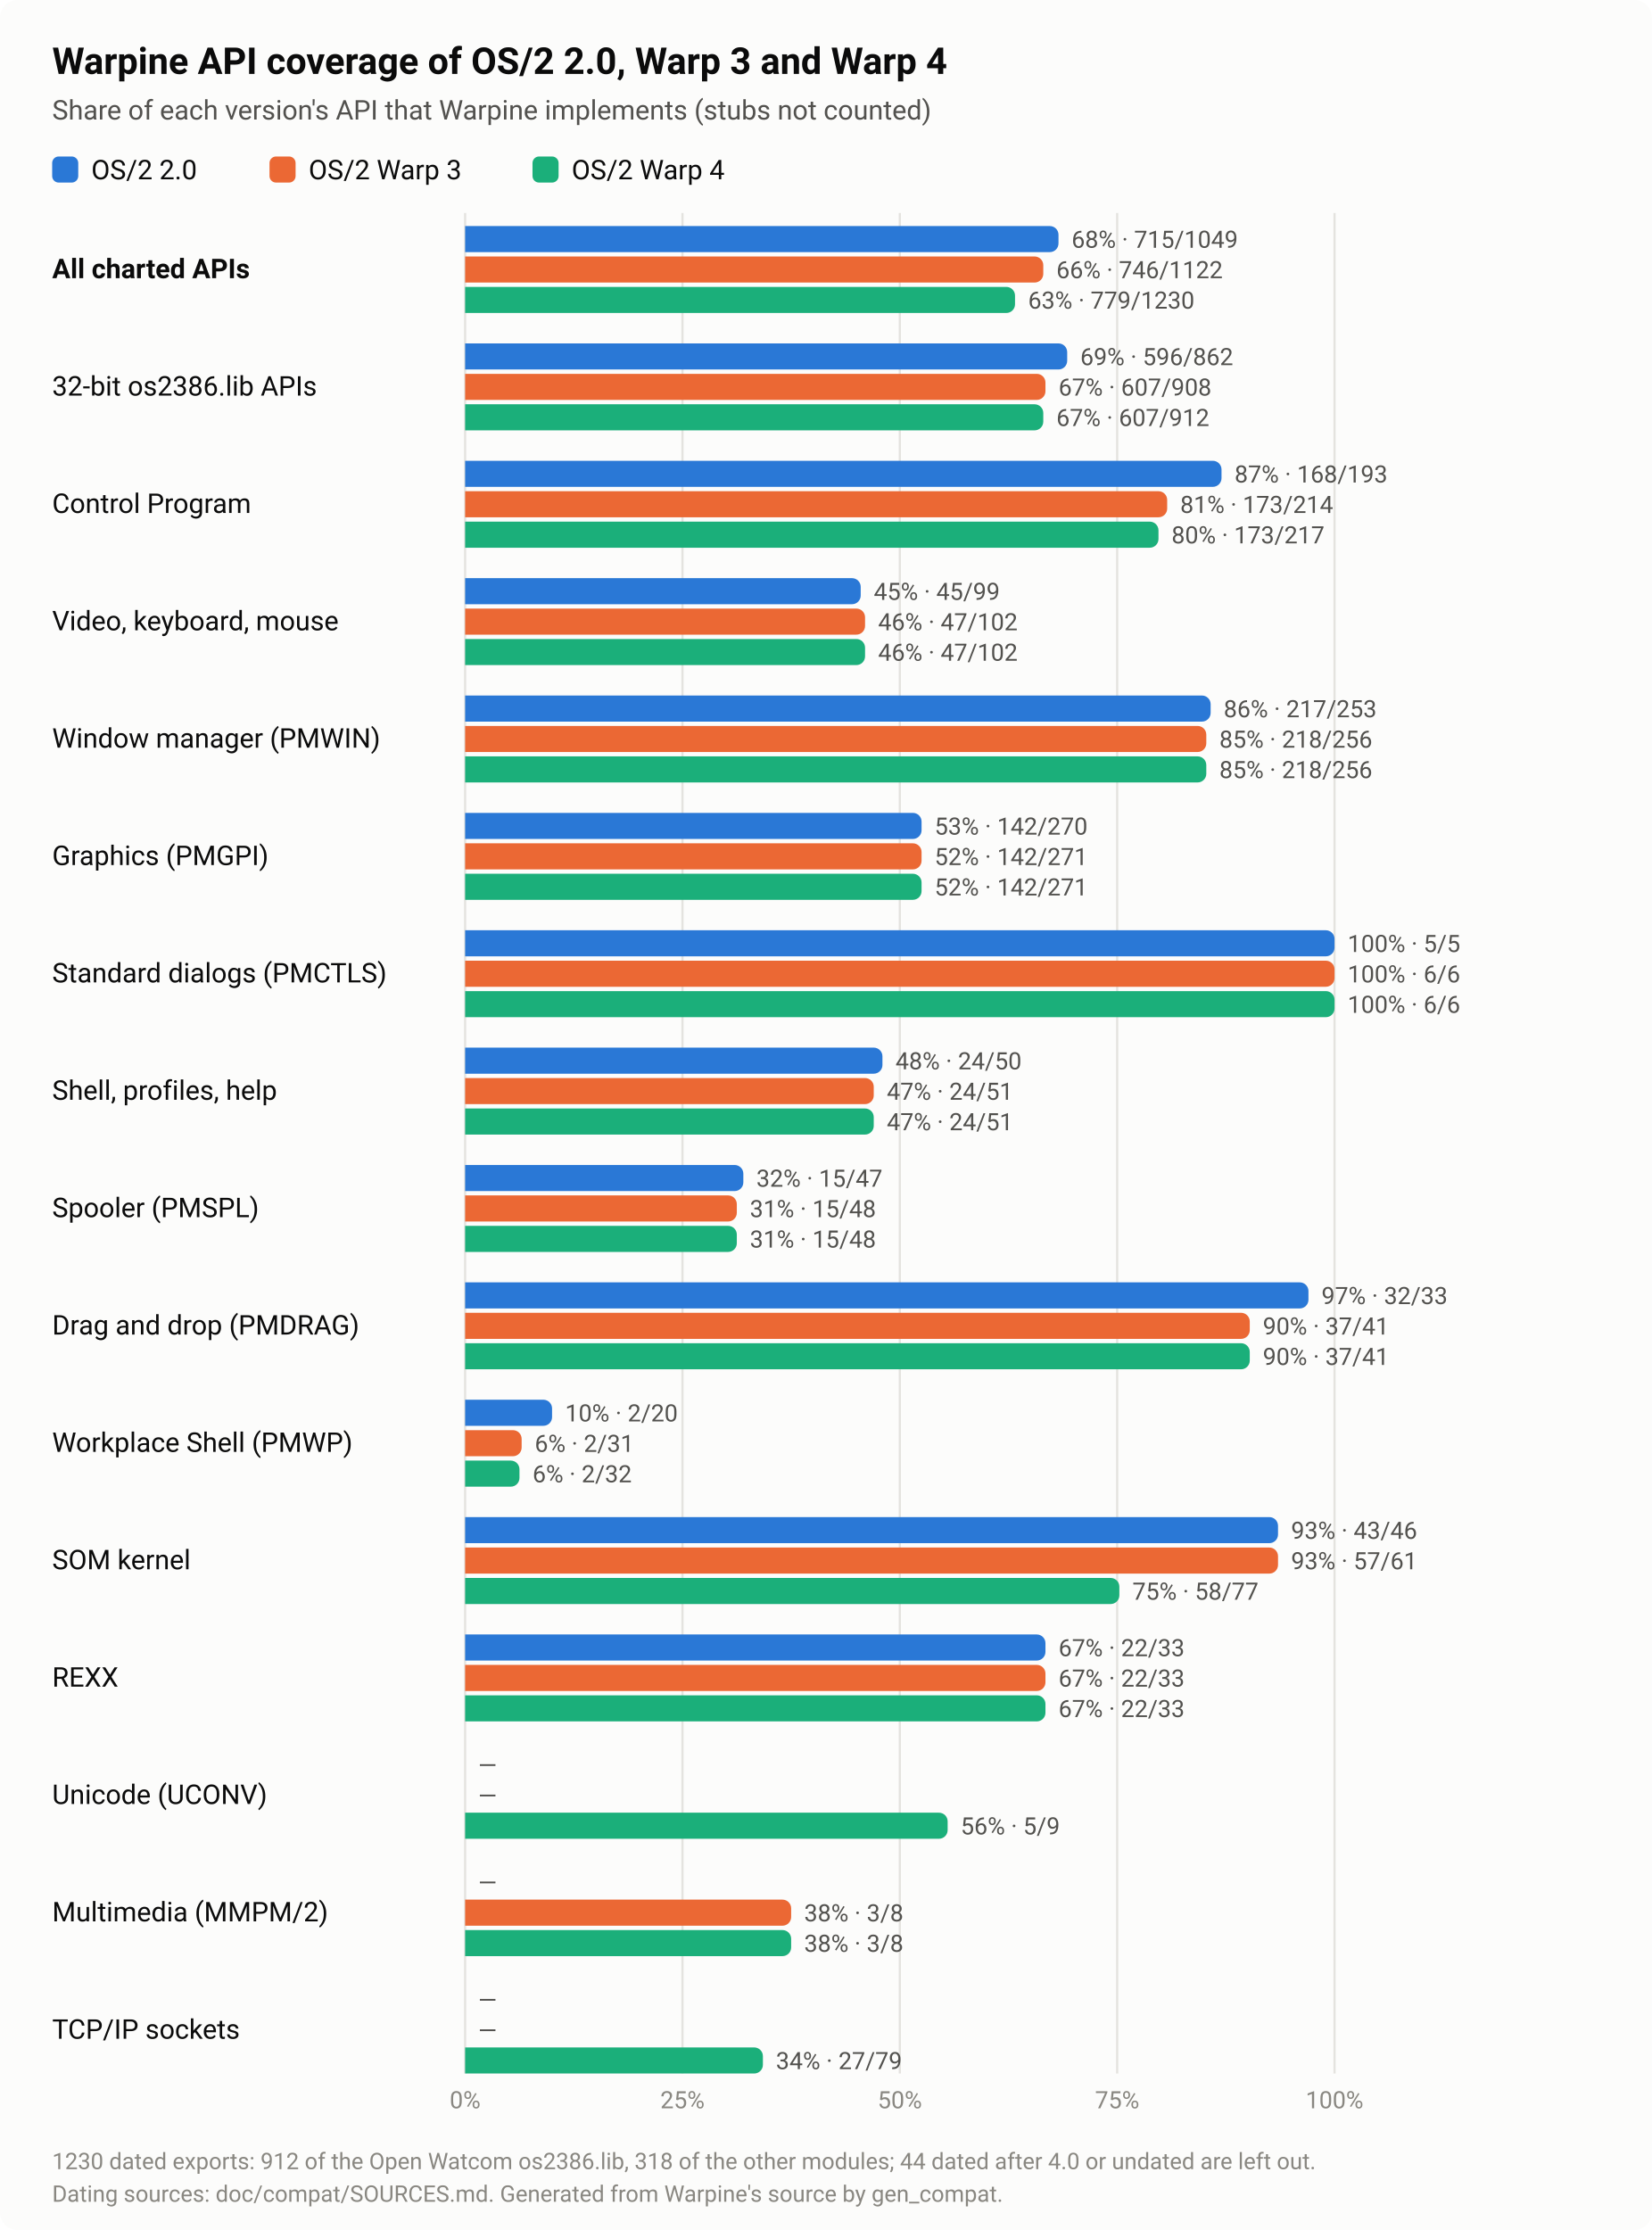
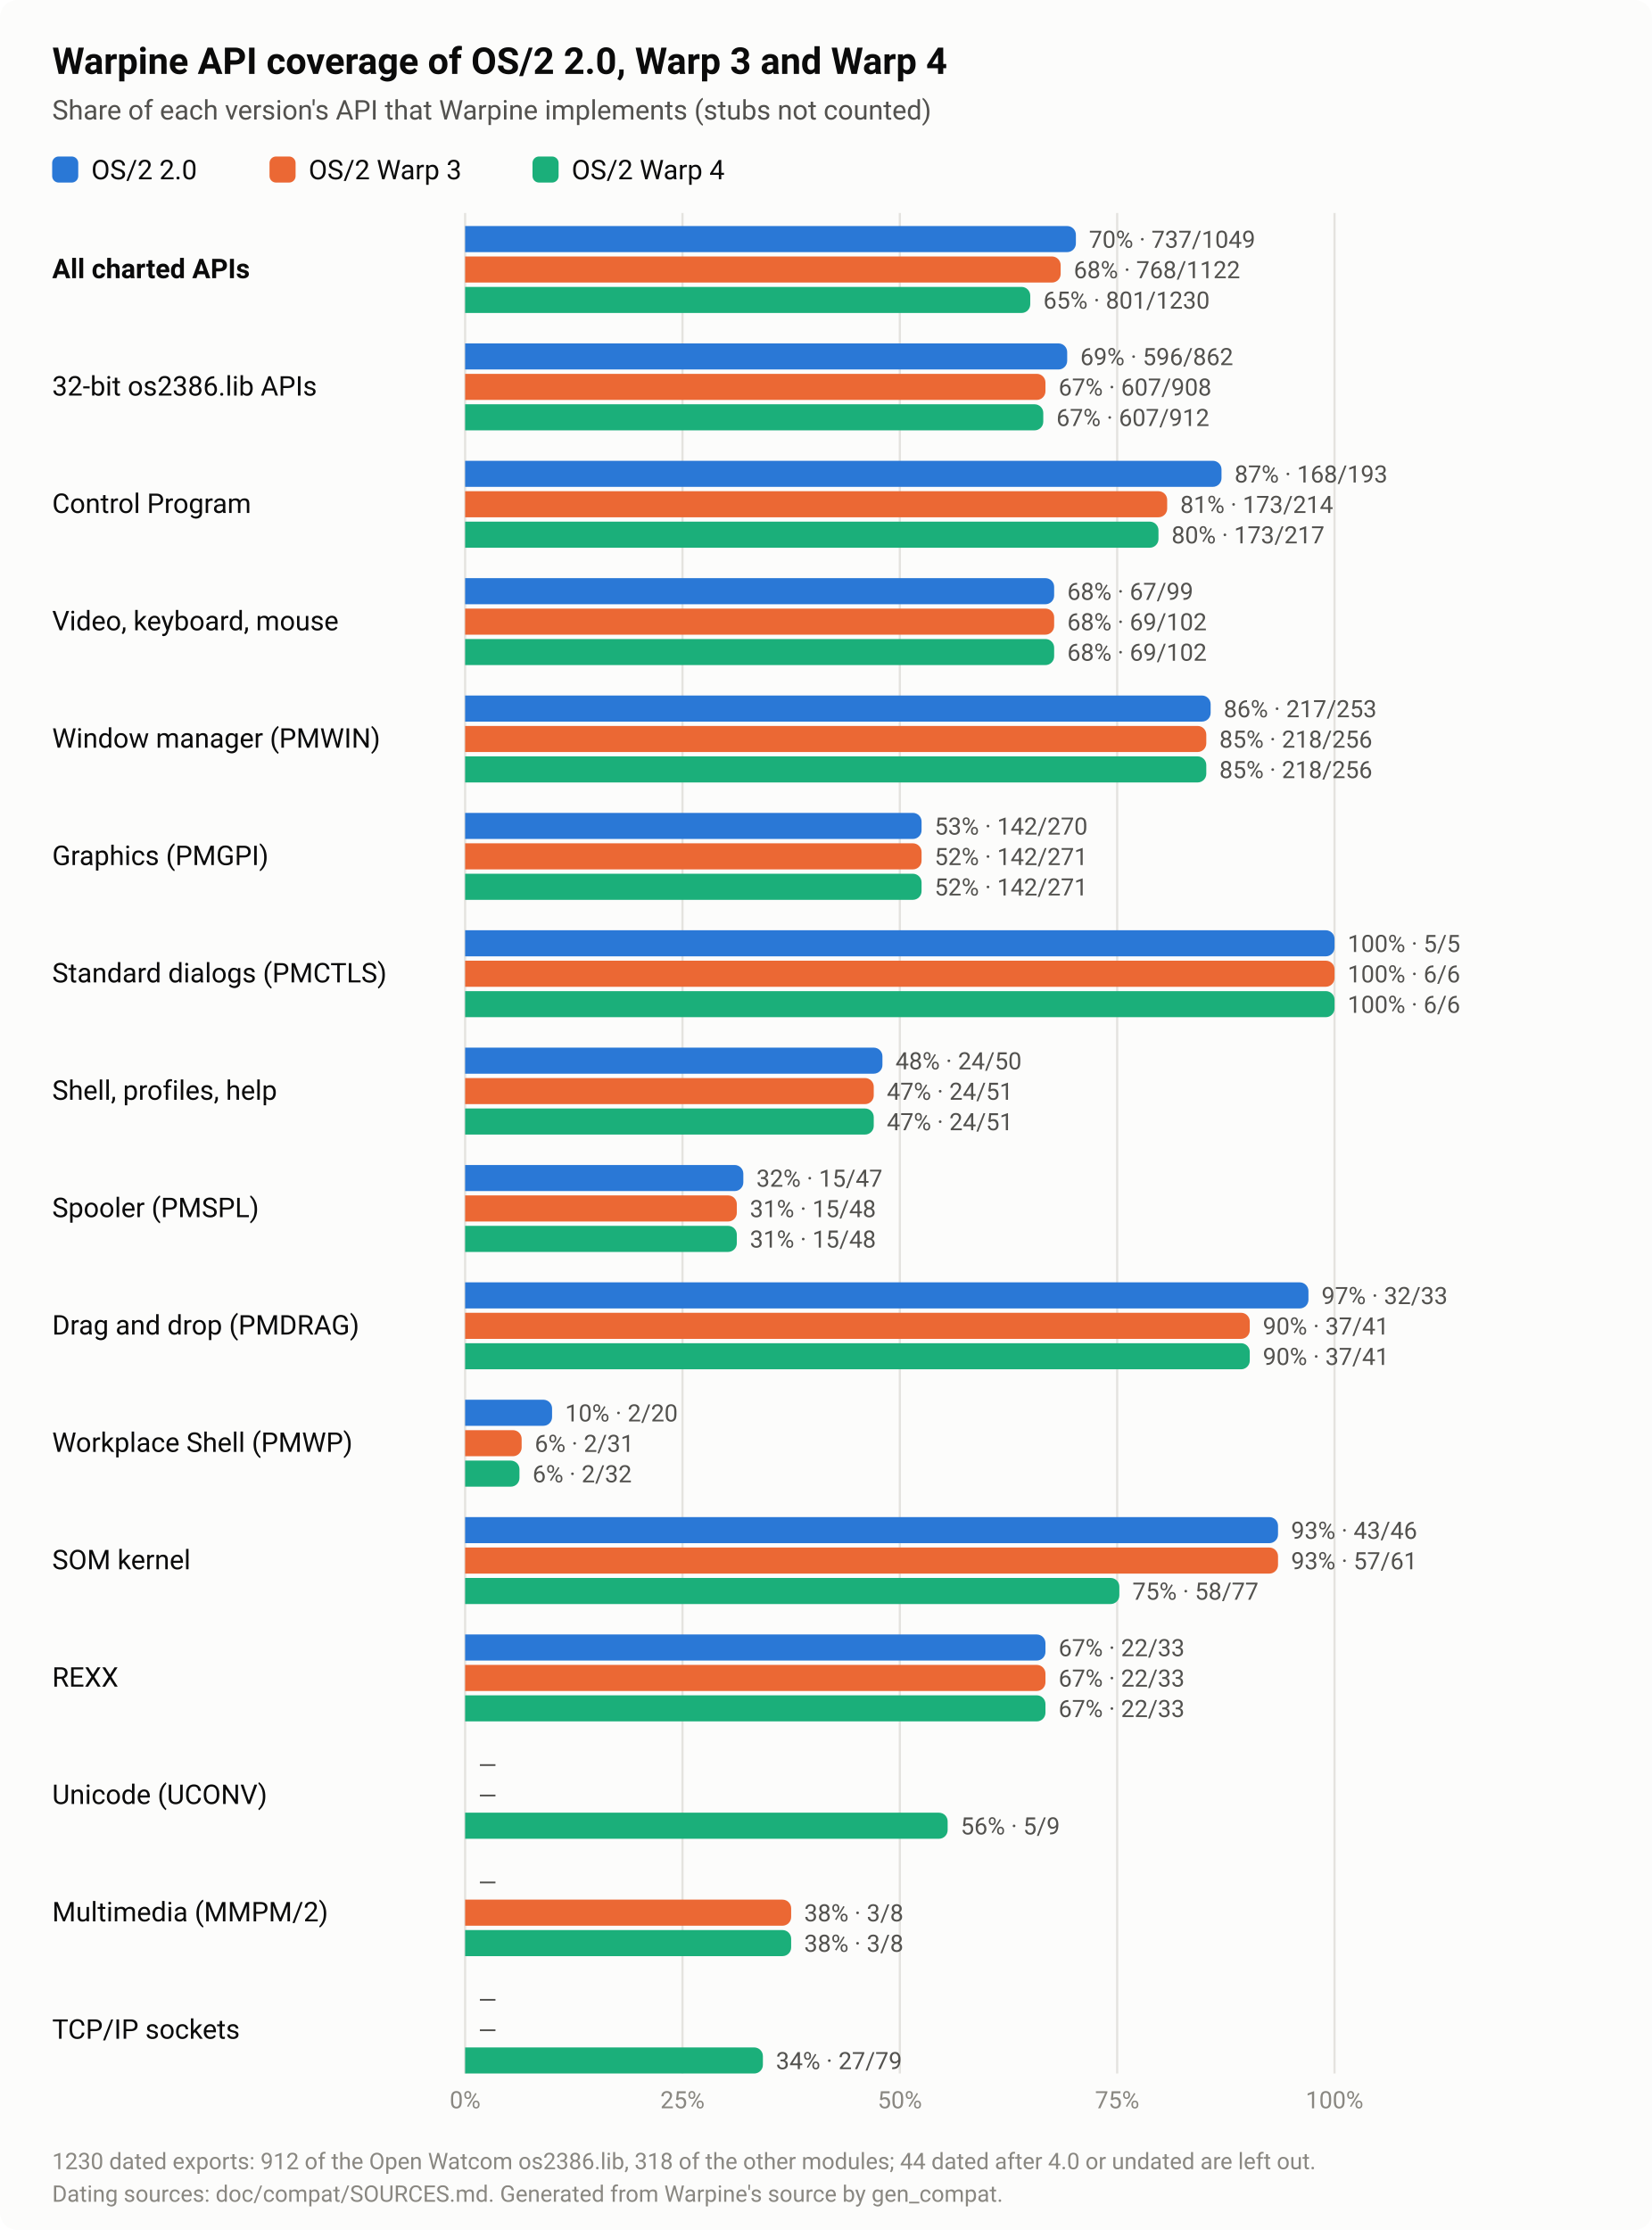
<svg xmlns="http://www.w3.org/2000/svg" width="760" height="1026" viewBox="0 0 760 1026" role="img" aria-labelledby="t d" font-family="system-ui, -apple-system, 'Segoe UI', Roboto, 'Helvetica Neue', Arial, sans-serif">
  <rect width="760" height="1026" rx="8" fill="#fcfcfb" />
  <text x="24" y="34" font-size="17" font-weight="600" fill="#0b0b0b">Warpine API coverage of OS/2 2.0, Warp 3 and Warp 4</text>
  <text x="24" y="55" font-size="12.5" fill="#52514e">Share of each version's API that Warpine implements (stubs not counted)</text>
  <rect x="24" y="72" width="12" height="12" rx="3" fill="#2a78d6" />
  <text x="42" y="82.5" font-size="12.5" fill="#0b0b0b">OS/2 2.0</text>
  <rect x="124" y="72" width="12" height="12" rx="3" fill="#eb6834" />
  <text x="142" y="82.5" font-size="12.5" fill="#0b0b0b">OS/2 Warp 3</text>
  <rect x="245" y="72" width="12" height="12" rx="3" fill="#1baf7a" />
  <text x="263" y="82.5" font-size="12.5" fill="#0b0b0b">OS/2 Warp 4</text>
  <line x1="214" y1="98" x2="214" y2="954" stroke="#e4e3df" stroke-width="1" />
  <text x="214" y="970" font-size="11" text-anchor="middle" fill="#898781">0%</text>
  <line x1="314" y1="98" x2="314" y2="954" stroke="#e4e3df" stroke-width="1" />
  <text x="314" y="970" font-size="11" text-anchor="middle" fill="#898781">25%</text>
  <line x1="414" y1="98" x2="414" y2="954" stroke="#e4e3df" stroke-width="1" />
  <text x="414" y="970" font-size="11" text-anchor="middle" fill="#898781">50%</text>
  <line x1="514" y1="98" x2="514" y2="954" stroke="#e4e3df" stroke-width="1" />
  <text x="514" y="970" font-size="11" text-anchor="middle" fill="#898781">75%</text>
  <line x1="614" y1="98" x2="614" y2="954" stroke="#e4e3df" stroke-width="1" />
  <text x="614" y="970" font-size="11" text-anchor="middle" fill="#898781">100%</text>
  <text x="24" y="128" font-size="12.5" font-weight="600" fill="#0b0b0b">All charted APIs</text>
-   <path d="M214 104h269a4 4 0 0 1 4 4v4a4 4 0 0 1 -4 4h-269z" fill="#2a78d6" />
-   <text x="493" y="114" font-size="11" fill="#52514e">68% · 715/1049</text>
-   <path d="M214 118h262a4 4 0 0 1 4 4v4a4 4 0 0 1 -4 4h-262z" fill="#eb6834" />
-   <text x="486" y="128" font-size="11" fill="#52514e">66% · 746/1122</text>
-   <path d="M214 132h249a4 4 0 0 1 4 4v4a4 4 0 0 1 -4 4h-249z" fill="#1baf7a" />
-   <text x="473" y="142" font-size="11" fill="#52514e">63% · 779/1230</text>
+   <path d="M214 104h277a4 4 0 0 1 4 4v4a4 4 0 0 1 -4 4h-277z" fill="#2a78d6" />
+   <text x="501" y="114" font-size="11" fill="#52514e">70% · 737/1049</text>
+   <path d="M214 118h270a4 4 0 0 1 4 4v4a4 4 0 0 1 -4 4h-270z" fill="#eb6834" />
+   <text x="494" y="128" font-size="11" fill="#52514e">68% · 768/1122</text>
+   <path d="M214 132h256a4 4 0 0 1 4 4v4a4 4 0 0 1 -4 4h-256z" fill="#1baf7a" />
+   <text x="480" y="142" font-size="11" fill="#52514e">65% · 801/1230</text>
  <text x="24" y="182" font-size="12.5" font-weight="400" fill="#0b0b0b">32-bit os2386.lib APIs</text>
  <path d="M214 158h273a4 4 0 0 1 4 4v4a4 4 0 0 1 -4 4h-273z" fill="#2a78d6" />
  <text x="497" y="168" font-size="11" fill="#52514e">69% · 596/862</text>
  <path d="M214 172h263a4 4 0 0 1 4 4v4a4 4 0 0 1 -4 4h-263z" fill="#eb6834" />
  <text x="487" y="182" font-size="11" fill="#52514e">67% · 607/908</text>
  <path d="M214 186h262a4 4 0 0 1 4 4v4a4 4 0 0 1 -4 4h-262z" fill="#1baf7a" />
  <text x="486" y="196" font-size="11" fill="#52514e">67% · 607/912</text>
  <text x="24" y="236" font-size="12.5" font-weight="400" fill="#0b0b0b">Control Program</text>
  <path d="M214 212h344a4 4 0 0 1 4 4v4a4 4 0 0 1 -4 4h-344z" fill="#2a78d6" />
  <text x="568" y="222" font-size="11" fill="#52514e">87% · 168/193</text>
  <path d="M214 226h319a4 4 0 0 1 4 4v4a4 4 0 0 1 -4 4h-319z" fill="#eb6834" />
  <text x="543" y="236" font-size="11" fill="#52514e">81% · 173/214</text>
  <path d="M214 240h315a4 4 0 0 1 4 4v4a4 4 0 0 1 -4 4h-315z" fill="#1baf7a" />
  <text x="539" y="250" font-size="11" fill="#52514e">80% · 173/217</text>
  <text x="24" y="290" font-size="12.5" font-weight="400" fill="#0b0b0b">Video, keyboard, mouse</text>
-   <path d="M214 266h178a4 4 0 0 1 4 4v4a4 4 0 0 1 -4 4h-178z" fill="#2a78d6" />
-   <text x="402" y="276" font-size="11" fill="#52514e">45% · 45/99</text>
-   <path d="M214 280h180a4 4 0 0 1 4 4v4a4 4 0 0 1 -4 4h-180z" fill="#eb6834" />
-   <text x="404" y="290" font-size="11" fill="#52514e">46% · 47/102</text>
-   <path d="M214 294h180a4 4 0 0 1 4 4v4a4 4 0 0 1 -4 4h-180z" fill="#1baf7a" />
-   <text x="404" y="304" font-size="11" fill="#52514e">46% · 47/102</text>
+   <path d="M214 266h267a4 4 0 0 1 4 4v4a4 4 0 0 1 -4 4h-267z" fill="#2a78d6" />
+   <text x="491" y="276" font-size="11" fill="#52514e">68% · 67/99</text>
+   <path d="M214 280h267a4 4 0 0 1 4 4v4a4 4 0 0 1 -4 4h-267z" fill="#eb6834" />
+   <text x="491" y="290" font-size="11" fill="#52514e">68% · 69/102</text>
+   <path d="M214 294h267a4 4 0 0 1 4 4v4a4 4 0 0 1 -4 4h-267z" fill="#1baf7a" />
+   <text x="491" y="304" font-size="11" fill="#52514e">68% · 69/102</text>
  <text x="24" y="344" font-size="12.5" font-weight="400" fill="#0b0b0b">Window manager (PMWIN)</text>
  <path d="M214 320h339a4 4 0 0 1 4 4v4a4 4 0 0 1 -4 4h-339z" fill="#2a78d6" />
  <text x="563" y="330" font-size="11" fill="#52514e">86% · 217/253</text>
  <path d="M214 334h337a4 4 0 0 1 4 4v4a4 4 0 0 1 -4 4h-337z" fill="#eb6834" />
  <text x="561" y="344" font-size="11" fill="#52514e">85% · 218/256</text>
  <path d="M214 348h337a4 4 0 0 1 4 4v4a4 4 0 0 1 -4 4h-337z" fill="#1baf7a" />
  <text x="561" y="358" font-size="11" fill="#52514e">85% · 218/256</text>
  <text x="24" y="398" font-size="12.5" font-weight="400" fill="#0b0b0b">Graphics (PMGPI)</text>
  <path d="M214 374h206a4 4 0 0 1 4 4v4a4 4 0 0 1 -4 4h-206z" fill="#2a78d6" />
  <text x="430" y="384" font-size="11" fill="#52514e">53% · 142/270</text>
  <path d="M214 388h206a4 4 0 0 1 4 4v4a4 4 0 0 1 -4 4h-206z" fill="#eb6834" />
  <text x="430" y="398" font-size="11" fill="#52514e">52% · 142/271</text>
  <path d="M214 402h206a4 4 0 0 1 4 4v4a4 4 0 0 1 -4 4h-206z" fill="#1baf7a" />
  <text x="430" y="412" font-size="11" fill="#52514e">52% · 142/271</text>
  <text x="24" y="452" font-size="12.5" font-weight="400" fill="#0b0b0b">Standard dialogs (PMCTLS)</text>
  <path d="M214 428h396a4 4 0 0 1 4 4v4a4 4 0 0 1 -4 4h-396z" fill="#2a78d6" />
  <text x="620" y="438" font-size="11" fill="#52514e">100% · 5/5</text>
  <path d="M214 442h396a4 4 0 0 1 4 4v4a4 4 0 0 1 -4 4h-396z" fill="#eb6834" />
  <text x="620" y="452" font-size="11" fill="#52514e">100% · 6/6</text>
  <path d="M214 456h396a4 4 0 0 1 4 4v4a4 4 0 0 1 -4 4h-396z" fill="#1baf7a" />
  <text x="620" y="466" font-size="11" fill="#52514e">100% · 6/6</text>
  <text x="24" y="506" font-size="12.5" font-weight="400" fill="#0b0b0b">Shell, profiles, help</text>
  <path d="M214 482h188a4 4 0 0 1 4 4v4a4 4 0 0 1 -4 4h-188z" fill="#2a78d6" />
  <text x="412" y="492" font-size="11" fill="#52514e">48% · 24/50</text>
  <path d="M214 496h184a4 4 0 0 1 4 4v4a4 4 0 0 1 -4 4h-184z" fill="#eb6834" />
  <text x="408" y="506" font-size="11" fill="#52514e">47% · 24/51</text>
  <path d="M214 510h184a4 4 0 0 1 4 4v4a4 4 0 0 1 -4 4h-184z" fill="#1baf7a" />
  <text x="408" y="520" font-size="11" fill="#52514e">47% · 24/51</text>
  <text x="24" y="560" font-size="12.5" font-weight="400" fill="#0b0b0b">Spooler (PMSPL)</text>
  <path d="M214 536h124a4 4 0 0 1 4 4v4a4 4 0 0 1 -4 4h-124z" fill="#2a78d6" />
  <text x="348" y="546" font-size="11" fill="#52514e">32% · 15/47</text>
  <path d="M214 550h121a4 4 0 0 1 4 4v4a4 4 0 0 1 -4 4h-121z" fill="#eb6834" />
  <text x="345" y="560" font-size="11" fill="#52514e">31% · 15/48</text>
  <path d="M214 564h121a4 4 0 0 1 4 4v4a4 4 0 0 1 -4 4h-121z" fill="#1baf7a" />
  <text x="345" y="574" font-size="11" fill="#52514e">31% · 15/48</text>
  <text x="24" y="614" font-size="12.5" font-weight="400" fill="#0b0b0b">Drag and drop (PMDRAG)</text>
  <path d="M214 590h384a4 4 0 0 1 4 4v4a4 4 0 0 1 -4 4h-384z" fill="#2a78d6" />
  <text x="608" y="600" font-size="11" fill="#52514e">97% · 32/33</text>
  <path d="M214 604h357a4 4 0 0 1 4 4v4a4 4 0 0 1 -4 4h-357z" fill="#eb6834" />
  <text x="581" y="614" font-size="11" fill="#52514e">90% · 37/41</text>
  <path d="M214 618h357a4 4 0 0 1 4 4v4a4 4 0 0 1 -4 4h-357z" fill="#1baf7a" />
  <text x="581" y="628" font-size="11" fill="#52514e">90% · 37/41</text>
  <text x="24" y="668" font-size="12.5" font-weight="400" fill="#0b0b0b">Workplace Shell (PMWP)</text>
  <path d="M214 644h36a4 4 0 0 1 4 4v4a4 4 0 0 1 -4 4h-36z" fill="#2a78d6" />
  <text x="260" y="654" font-size="11" fill="#52514e">10% · 2/20</text>
  <path d="M214 658h22a4 4 0 0 1 4 4v4a4 4 0 0 1 -4 4h-22z" fill="#eb6834" />
  <text x="246" y="668" font-size="11" fill="#52514e">6% · 2/31</text>
  <path d="M214 672h21a4 4 0 0 1 4 4v4a4 4 0 0 1 -4 4h-21z" fill="#1baf7a" />
  <text x="245" y="682" font-size="11" fill="#52514e">6% · 2/32</text>
  <text x="24" y="722" font-size="12.5" font-weight="400" fill="#0b0b0b">SOM kernel</text>
  <path d="M214 698h370a4 4 0 0 1 4 4v4a4 4 0 0 1 -4 4h-370z" fill="#2a78d6" />
  <text x="594" y="708" font-size="11" fill="#52514e">93% · 43/46</text>
  <path d="M214 712h370a4 4 0 0 1 4 4v4a4 4 0 0 1 -4 4h-370z" fill="#eb6834" />
  <text x="594" y="722" font-size="11" fill="#52514e">93% · 57/61</text>
  <path d="M214 726h297a4 4 0 0 1 4 4v4a4 4 0 0 1 -4 4h-297z" fill="#1baf7a" />
  <text x="521" y="736" font-size="11" fill="#52514e">75% · 58/77</text>
  <text x="24" y="776" font-size="12.5" font-weight="400" fill="#0b0b0b">REXX</text>
  <path d="M214 752h263a4 4 0 0 1 4 4v4a4 4 0 0 1 -4 4h-263z" fill="#2a78d6" />
  <text x="487" y="762" font-size="11" fill="#52514e">67% · 22/33</text>
  <path d="M214 766h263a4 4 0 0 1 4 4v4a4 4 0 0 1 -4 4h-263z" fill="#eb6834" />
  <text x="487" y="776" font-size="11" fill="#52514e">67% · 22/33</text>
  <path d="M214 780h263a4 4 0 0 1 4 4v4a4 4 0 0 1 -4 4h-263z" fill="#1baf7a" />
  <text x="487" y="790" font-size="11" fill="#52514e">67% · 22/33</text>
  <text x="24" y="830" font-size="12.5" font-weight="400" fill="#0b0b0b">Unicode (UCONV)</text>
  <text x="220" y="816" font-size="11" fill="#52514e">—</text>
  <text x="220" y="830" font-size="11" fill="#52514e">—</text>
  <path d="M214 834h218a4 4 0 0 1 4 4v4a4 4 0 0 1 -4 4h-218z" fill="#1baf7a" />
  <text x="442" y="844" font-size="11" fill="#52514e">56% · 5/9</text>
  <text x="24" y="884" font-size="12.5" font-weight="400" fill="#0b0b0b">Multimedia (MMPM/2)</text>
  <text x="220" y="870" font-size="11" fill="#52514e">—</text>
  <path d="M214 874h146a4 4 0 0 1 4 4v4a4 4 0 0 1 -4 4h-146z" fill="#eb6834" />
  <text x="370" y="884" font-size="11" fill="#52514e">38% · 3/8</text>
  <path d="M214 888h146a4 4 0 0 1 4 4v4a4 4 0 0 1 -4 4h-146z" fill="#1baf7a" />
  <text x="370" y="898" font-size="11" fill="#52514e">38% · 3/8</text>
  <text x="24" y="938" font-size="12.5" font-weight="400" fill="#0b0b0b">TCP/IP sockets</text>
  <text x="220" y="924" font-size="11" fill="#52514e">—</text>
  <text x="220" y="938" font-size="11" fill="#52514e">—</text>
  <path d="M214 942h133a4 4 0 0 1 4 4v4a4 4 0 0 1 -4 4h-133z" fill="#1baf7a" />
  <text x="357" y="952" font-size="11" fill="#52514e">34% · 27/79</text>
  <text x="24" y="998" font-size="10.5" fill="#898781">1230 dated exports: 912 of the Open Watcom os2386.lib, 318 of the other modules; 44 dated after 4.0 or undated are left out.</text>
  <text x="24" y="1013" font-size="10.5" fill="#898781">Dating sources: doc/compat/SOURCES.md. Generated from Warpine's source by gen_compat.</text>
</svg>
